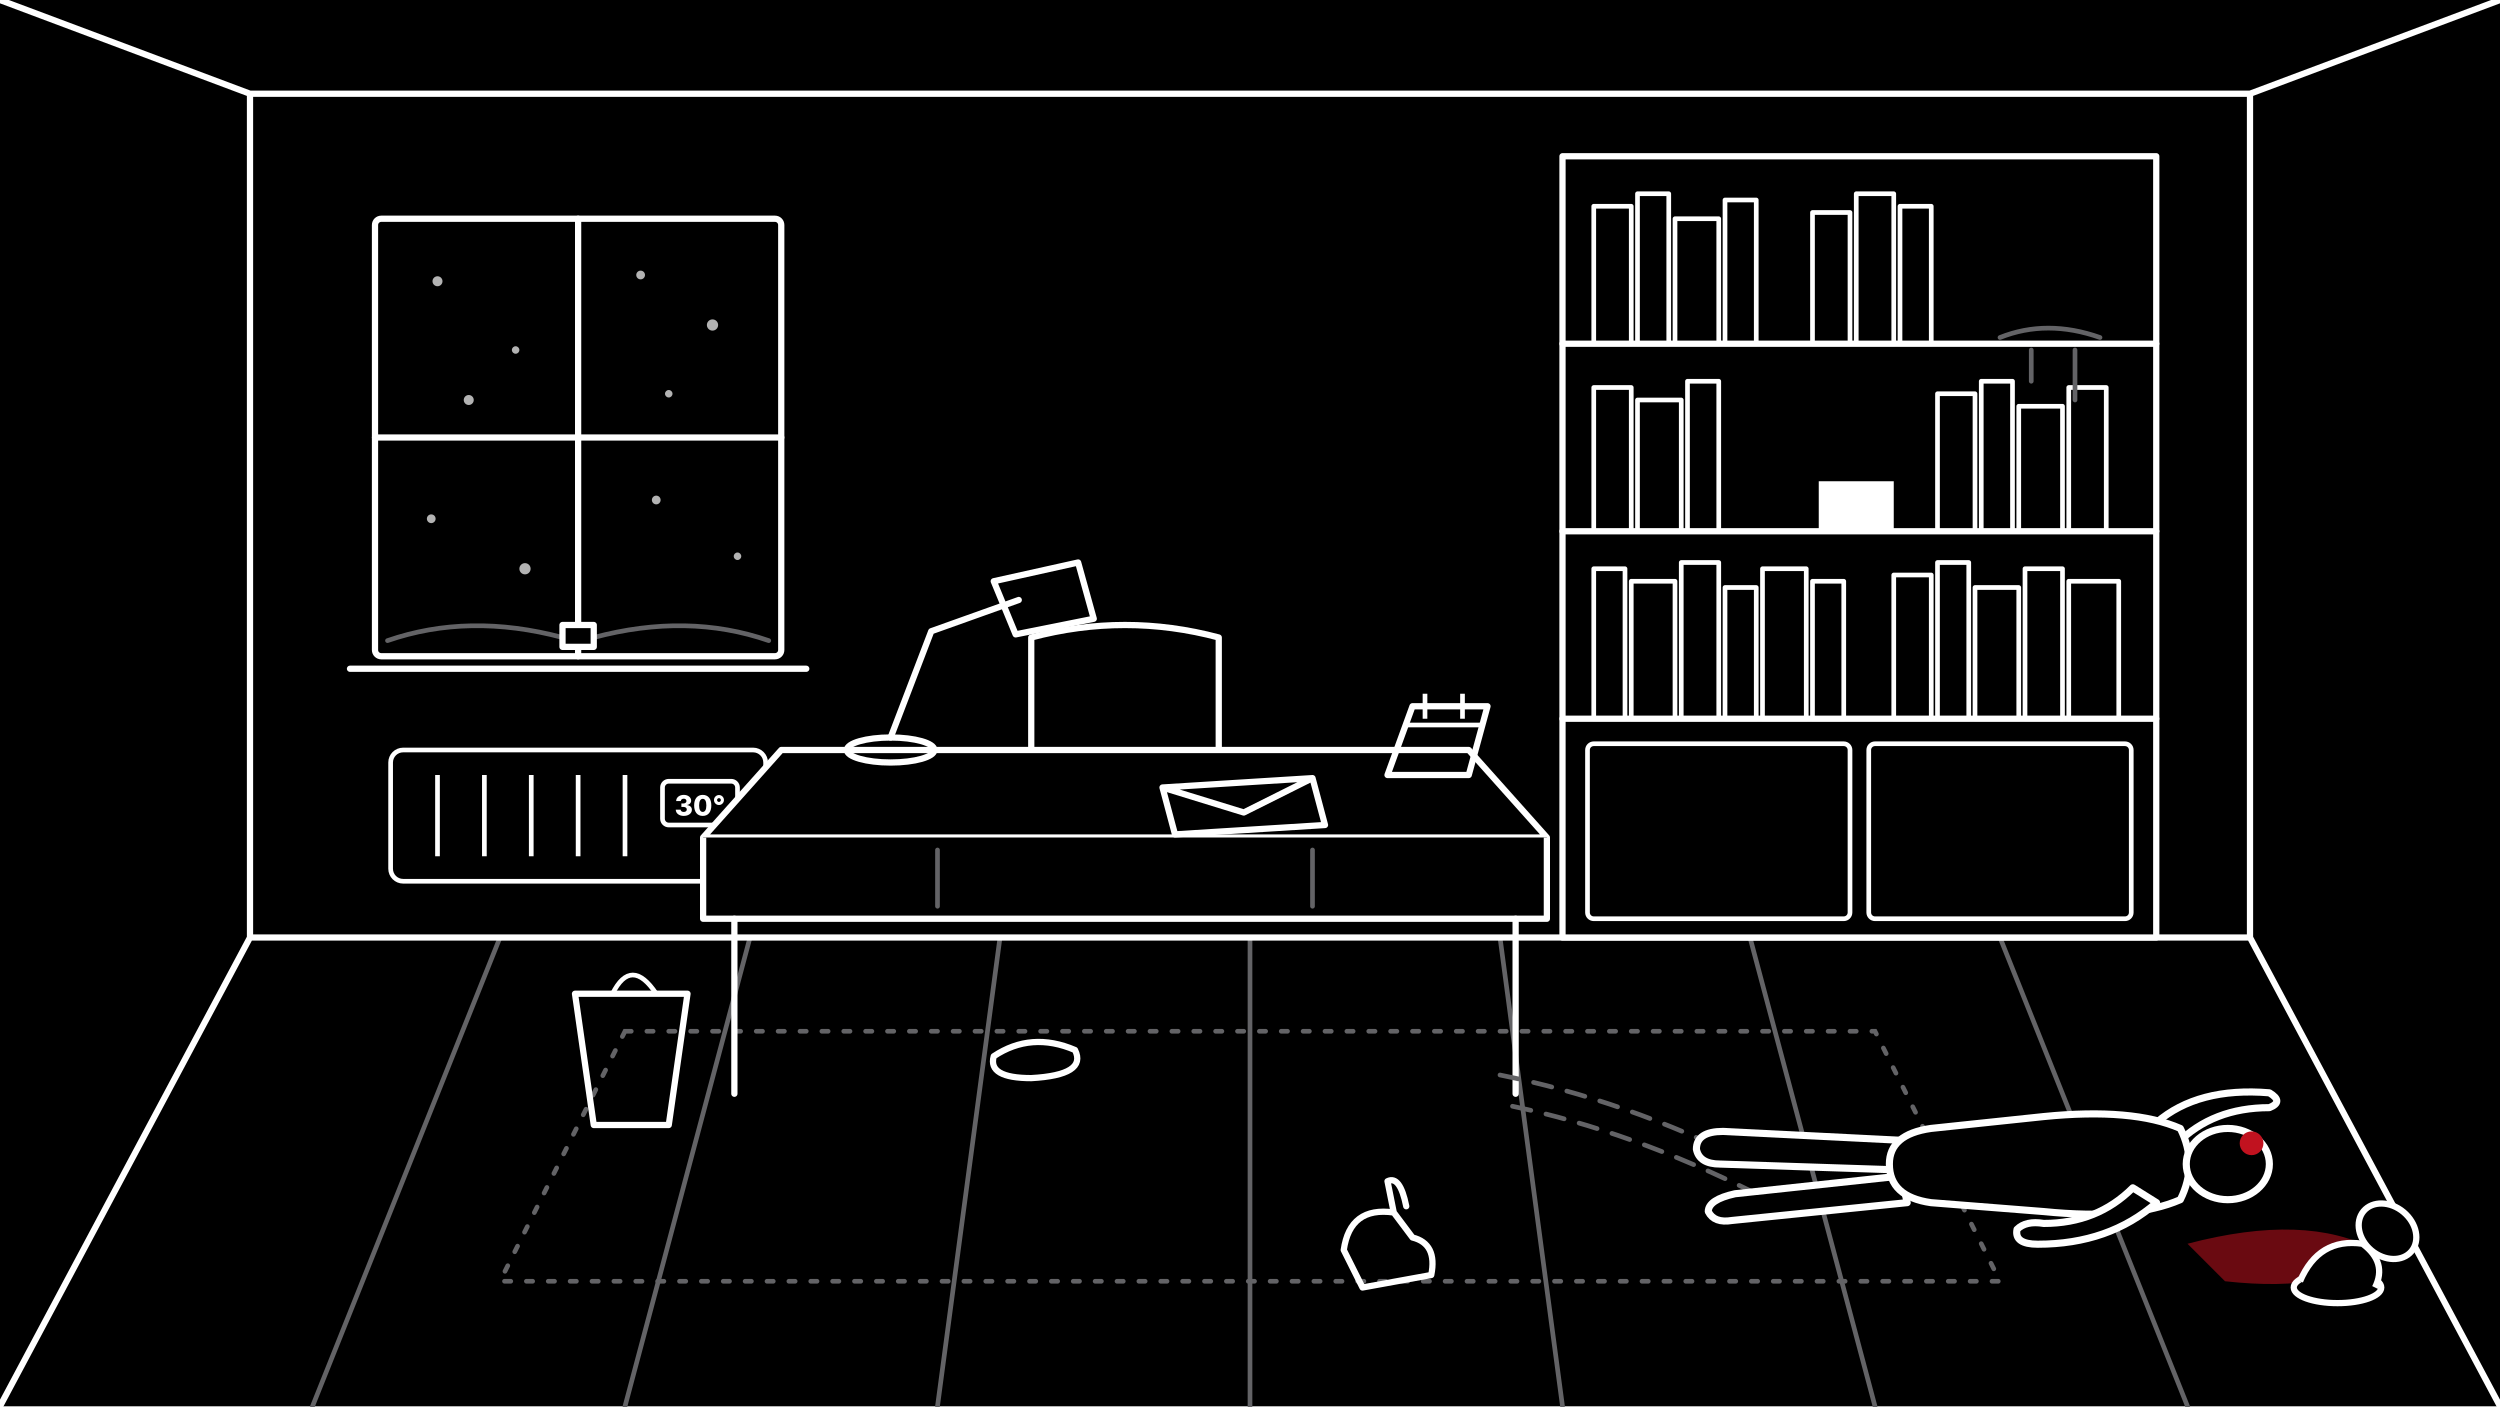
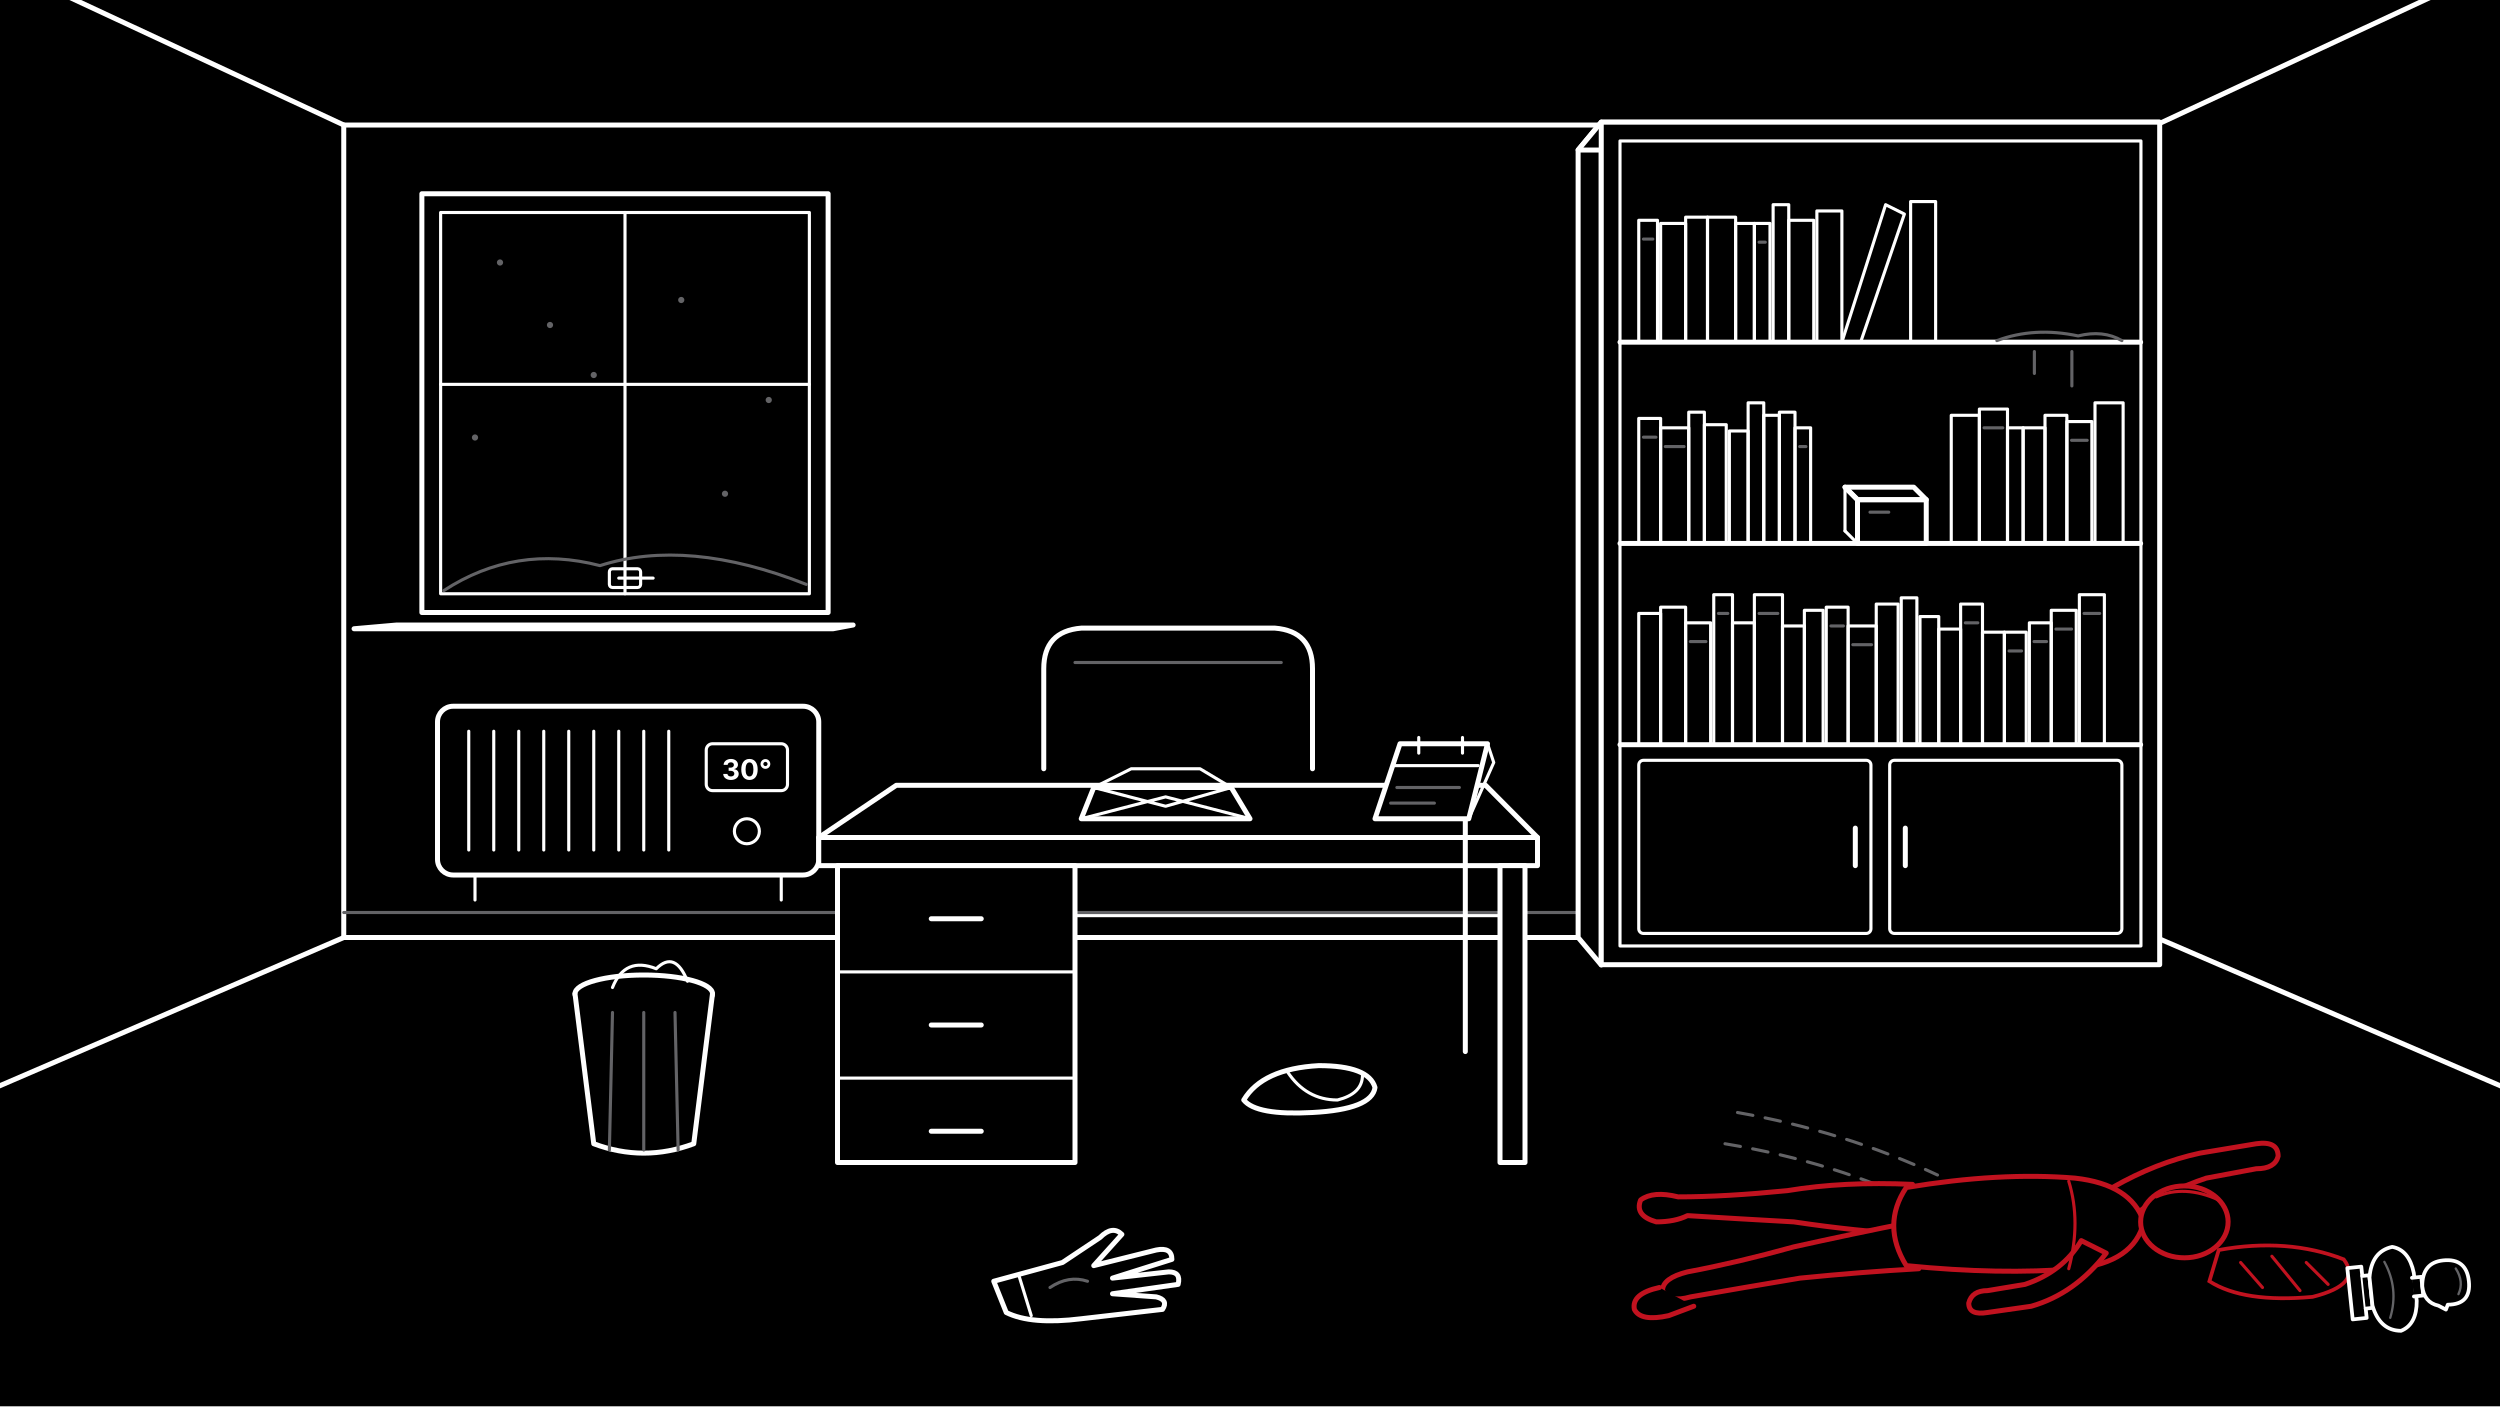
<svg xmlns="http://www.w3.org/2000/svg" viewBox="0 0 800 450">
-   <style>.w{fill:none;stroke:#fff;stroke-width:2;stroke-linejoin:round;stroke-linecap:round}.t{fill:none;stroke:#fff;stroke-width:1.5;stroke-linejoin:round}.g{fill:none;stroke:#636366;stroke-width:1.5;stroke-linecap:round}.k{fill:#000;stroke:#fff;stroke-width:2;stroke-linejoin:round}.r{fill:none;stroke:#C1121F;stroke-width:2.5;stroke-dasharray:7 5;stroke-linejoin:round}.s{fill:#fff;opacity:.7}</style>
+   <style>.w{fill:none;stroke:#fff;stroke-width:1.6;stroke-linejoin:round;stroke-linecap:round}.t{fill:none;stroke:#fff;stroke-width:1;stroke-linejoin:round;stroke-linecap:round}.g{fill:none;stroke:#636366;stroke-width:1;stroke-linejoin:round;stroke-linecap:round}.d{fill:none;stroke:#3A3A3C;stroke-width:1;stroke-linecap:round}.k{fill:#000;stroke:#fff;stroke-width:1.6;stroke-linejoin:round;stroke-linecap:round}.b{fill:#000;stroke:#C1121F;stroke-width:1.6;stroke-linejoin:round;stroke-linecap:round}.r{fill:none;stroke:#C1121F;stroke-width:1;stroke-linecap:round}</style>
  <rect width="800" height="450" fill="#000" />
-   <path class="g" d="M160 300 L100 450 M240 300 L200 450 M320 300 L300 450 M400 300 L400 450 M480 300 L500 450 M560 300 L600 450 M640 300 L700 450" />
-   <path class="w" d="M0 0 L80 30 L720 30 L800 0 M80 30 V300 H720 V30 M80 300 L0 450 M720 300 L800 450" />
-   <path class="g" d="M200 330 H600 L640 410 H160 Z" stroke-dasharray="2 5" />
-   <rect class="w" x="120" y="70" width="130" height="140" rx="2" />
-   <path class="w" d="M185 70 V210 M120 140 H250 M112 214 H258" />
-   <path class="g" d="M124 205 Q150 196 180 204 M190 204 Q220 196 246 205" stroke="#AEAEB2" />
-   <rect class="k" x="180" y="200" width="10" height="7" />
-   <g class="s">
-     <circle cx="140" cy="90" r="1.6" />
-     <circle cx="165" cy="112" r="1.2" />
-     <circle cx="150" cy="128" r="1.6" />
-     <circle cx="205" cy="88" r="1.4" />
-     <circle cx="228" cy="104" r="1.8" />
-     <circle cx="214" cy="126" r="1.2" />
-     <circle cx="138" cy="166" r="1.4" />
-     <circle cx="168" cy="182" r="1.8" />
-     <circle cx="210" cy="160" r="1.4" />
-     <circle cx="236" cy="178" r="1.2" />
+   <path class="w" d="M110.0 40.0 L690.0 40.0 L690.0 300.0 L110.0 300.0 Z" />
+   <path class="w" d="M110.0 40.0 L-470.0 -230.0" />
+   <path class="w" d="M690.0 40.0 L1270.0 -230.0" />
+   <path class="w" d="M110.0 300.0 L-470.0 550.0" />
+   <path class="w" d="M690.0 300.0 L1270.0 550.0" />
+   <path class="g" d="M110.0 292.0 L690.0 292.0" />
+   <rect class="w" x="135" y="62" width="130" height="134" />
+   <rect class="t" x="141" y="68" width="118" height="122" />
+   <path class="t" d="M200.0 68.0 L200.0 190.0" />
+   <path class="t" d="M141.0 123.0 L259.0 123.0" />
+   <path class="g" d="M142 189 Q165 174 192.0 181 Q220.0 172 258 187" />
+   <circle cx="160" cy="84" r="1" fill="#636366" />
+   <circle cx="218" cy="96" r="1" fill="#636366" />
+   <circle cx="190" cy="120" r="1" fill="#636366" />
+   <circle cx="246" cy="128" r="1" fill="#636366" />
+   <circle cx="152" cy="140" r="1" fill="#636366" />
+   <circle cx="232" cy="158" r="1" fill="#636366" />
+   <circle cx="176" cy="104" r="1" fill="#636366" />
+   <rect class="t" x="195.0" y="182" width="10" height="6" rx="1" />
+   <path class="t" d="M198.0 185.0 L209.0 185.0" />
+   <path class="w" d="M127.0 200.0 L273.0 200.0 L266.6 201.2 L113.3 201.2 Z" />
+   <rect class="w" x="140" y="226" width="122" height="54" rx="5" />
+   <path class="t" d="M150.0 234.0 L150.0 272.0" />
+   <path class="t" d="M158.0 234.0 L158.0 272.0" />
+   <path class="t" d="M166.0 234.0 L166.0 272.0" />
+   <path class="t" d="M174.0 234.0 L174.0 272.0" />
+   <path class="t" d="M182.0 234.0 L182.0 272.0" />
+   <path class="t" d="M190.0 234.0 L190.0 272.0" />
+   <path class="t" d="M198.0 234.0 L198.0 272.0" />
+   <path class="t" d="M206.0 234.0 L206.0 272.0" />
+   <path class="t" d="M214.0 234.0 L214.0 272.0" />
+   <rect class="t" x="226" y="238" width="26" height="15" rx="2" />
+   <text x="239" y="249.5" text-anchor="middle" font-family="-apple-system,system-ui,sans-serif" font-size="9" font-weight="700" fill="#fff">30°</text>
+   <circle class="t" cx="239" cy="266" r="4" />
+   <path class="t" d="M152.0 280.0 L152.0 288.0" />
+   <path class="t" d="M250.0 280.0 L250.0 288.0" />
+   <path class="k" d="M505.0 48.0 L512.4 39.1 L512.4 308.8 L505.0 300.0 Z" />
+   <path class="k" d="M505.0 48.0 L672.0 48.0 L691.0 39.1 L512.4 39.1 Z" />
+   <rect class="k" x="512.4" y="39.1" width="178.7" height="269.6" />
+   <rect class="t" x="518.4" y="45.1" width="166.7" height="257.6" />
+   <path class="w" d="M518.4 109.5 L685.0 109.5" />
+   <path class="w" d="M518.4 173.9 L685.0 173.9" />
+   <path class="w" d="M518.4 238.3 L685.0 238.3" />
+   <rect class="t" x="524.4" y="70.5" width="6" height="39" />
+   <path class="g" d="M525.9 76.5 L528.9 76.5" />
+   <rect class="t" x="531.4" y="71.5" width="8" height="38" />
+   <rect class="t" x="539.4" y="69.5" width="7" height="40" />
+   <rect class="t" x="546.4" y="69.5" width="9" height="40" />
+   <rect class="t" x="555.4" y="71.5" width="6" height="38" />
+   <rect class="t" x="561.4" y="71.5" width="5" height="38" />
+   <path class="g" d="M562.9 77.5 L564.9 77.5" />
+   <rect class="t" x="567.4" y="65.5" width="5" height="44" />
+   <rect class="t" x="572.4" y="70.5" width="8" height="39" />
+   <rect class="t" x="581.4" y="67.5" width="8" height="42" />
+   <path class="t" d="M589.4 109.5 L603.4 65.5 L609.4 68.5 L595.4 109.5" />
+   <rect class="t" x="611.4" y="64.5" width="8" height="45" />
+   <path class="g" d="M639.0 109.0 Q651.0 104.5 665.0 107.5 Q673.0 105.5 679.0 109.0" />
+   <path class="g" d="M651.0 112.5 V119.5 M663.0 112.5 V123.5" />
+   <rect class="t" x="524.4" y="133.9" width="7" height="40" />
+   <path class="g" d="M525.9 139.9 L529.9 139.9" />
+   <rect class="t" x="531.4" y="136.9" width="9" height="37" />
+   <path class="g" d="M532.9 142.9 L538.9 142.9" />
+   <rect class="t" x="540.4" y="131.9" width="5" height="42" />
+   <rect class="t" x="545.4" y="135.9" width="7" height="38" />
+   <rect class="t" x="553.4" y="137.9" width="6" height="36" />
+   <rect class="t" x="559.4" y="128.9" width="5" height="45" />
+   <rect class="t" x="564.4" y="132.9" width="5" height="41" />
+   <rect class="t" x="569.4" y="131.9" width="5" height="42" />
+   <rect class="t" x="574.4" y="136.9" width="5" height="37" />
+   <path class="g" d="M575.9 142.9 L577.9 142.9" />
+   <rect class="t" x="624.4" y="132.9" width="9" height="41" />
+   <rect class="t" x="633.4" y="130.9" width="9" height="43" />
+   <path class="g" d="M634.9 136.9 L640.9 136.9" />
+   <rect class="t" x="642.4" y="136.9" width="5" height="37" />
+   <rect class="t" x="647.4" y="136.9" width="7" height="37" />
+   <rect class="t" x="654.4" y="132.9" width="7" height="41" />
+   <rect class="t" x="661.4" y="134.9" width="8" height="39" />
+   <path class="g" d="M662.9 140.9 L667.9 140.9" />
+   <rect class="t" x="670.4" y="128.9" width="9" height="45" />
+   <path class="w" d="M594.4 173.9 L616.4 173.9 L616.4 159.9 L594.4 159.9 Z" />
+   <path class="w" d="M594.4 159.9 L616.4 159.9 L612.4 155.9 L590.4 155.9 Z" />
+   <path class="w" d="M594.4 159.9 L590.4 155.9" />
+   <path class="t" d="M590.4 155.9 L590.4 169.9" />
+   <path class="t" d="M590.4 169.9 L594.4 173.9" />
+   <path class="g" d="M598.4 163.9 L604.4 163.9" />
+   <rect class="t" x="524.4" y="196.3" width="7" height="42" />
+   <rect class="t" x="531.4" y="194.3" width="8" height="44" />
+   <rect class="t" x="539.4" y="199.3" width="8" height="39" />
+   <path class="g" d="M540.9 205.3 L545.9 205.3" />
+   <rect class="t" x="548.4" y="190.3" width="6" height="48" />
+   <path class="g" d="M549.9 196.3 L552.9 196.3" />
+   <rect class="t" x="554.4" y="199.3" width="7" height="39" />
+   <rect class="t" x="561.4" y="190.3" width="9" height="48" />
+   <path class="g" d="M562.9 196.3 L568.9 196.3" />
+   <rect class="t" x="570.4" y="200.3" width="7" height="38" />
+   <rect class="t" x="577.4" y="195.3" width="6" height="43" />
+   <rect class="t" x="584.4" y="194.3" width="7" height="44" />
+   <path class="g" d="M585.9 200.3 L589.9 200.3" />
+   <rect class="t" x="591.4" y="200.3" width="9" height="38" />
+   <path class="g" d="M592.9 206.3 L598.9 206.3" />
+   <rect class="t" x="600.4" y="193.3" width="7" height="45" />
+   <rect class="t" x="608.4" y="191.3" width="5" height="47" />
+   <rect class="t" x="614.4" y="197.3" width="6" height="41" />
+   <rect class="t" x="620.4" y="201.3" width="7" height="37" />
+   <rect class="t" x="627.4" y="193.3" width="7" height="45" />
+   <path class="g" d="M628.9 199.3 L632.9 199.3" />
+   <rect class="t" x="634.4" y="202.3" width="7" height="36" />
+   <rect class="t" x="641.4" y="202.3" width="7" height="36" />
+   <path class="g" d="M642.9 208.3 L646.9 208.3" />
+   <rect class="t" x="649.4" y="199.3" width="7" height="39" />
+   <path class="g" d="M650.9 205.3 L654.9 205.3" />
+   <rect class="t" x="656.4" y="195.3" width="8" height="43" />
+   <path class="g" d="M657.9 201.3 L662.9 201.3" />
+   <rect class="t" x="665.4" y="190.3" width="8" height="48" />
+   <path class="g" d="M666.9 196.3 L671.9 196.3" />
+   <rect class="t" x="524.4" y="243.3" width="74.3" height="55.4" rx="1.5" />
+   <rect class="t" x="604.7" y="243.3" width="74.3" height="55.4" rx="1.5" />
+   <path class="w" d="M593.7 265.0 L593.7 277.0" />
+   <path class="w" d="M609.7 265.0 L609.7 277.0" />
+   <path class="k" d="M334 246 V214 Q334 202 346 201 H408 Q420 202 420 214 V246" />
+   <path class="g" d="M344 212 H410" />
+   <path class="k" d="M286.8 251.3 L475.4 251.3 L492.0 268.0 L262.0 268.0 Z" />
+   <path class="k" d="M262.0 268.0 L492.0 268.0 L492.0 277.0 L262.0 277.0 Z" />
+   <path class="k" d="M268.0 277.0 L344.0 277.0 L344.0 372.0 L268.0 372.0 Z" />
+   <path class="t" d="M268.0 311.0 L344.0 311.0" />
+   <path class="t" d="M268.0 345.0 L344.0 345.0" />
+   <path class="w" d="M298.0 294.0 L314.0 294.0" />
+   <path class="w" d="M298.0 328.0 L314.0 328.0" />
+   <path class="w" d="M298.0 362.0 L314.0 362.0" />
+   <path class="t" d="M344.0 293.0 L486.0 293.0" />
+   <path class="k" d="M480.0 277.0 L488.0 277.0 L488.0 372.0 L480.0 372.0 Z" />
+   <path class="w" d="M468.9 258.6 L468.9 336.5" />
+   <path class="w" d="M346.0 262.0 L400.0 262.0 L394.0 252.0 L350.0 252.0 Z" />
+   <path class="t" d="M346 262 L373 255 L400 262 M350 252 L373 258 L394 252" />
+   <path class="t" d="M350 252 L362 246 L384 246 L394 252" />
+   <path class="k" d="M440 262 L448 238 H476 L470 262 Z" />
+   <path class="t" d="M470 262 L478 244 L476 238" />
+   <path class="t" d="M446.0 245.0 L473.0 245.0" />
+   <path class="t" d="M454 236 V241" />
+   <path class="t" d="M468 236 V241" />
+   <path class="g" d="M447 252 H467 M445 257 H459" />
+   <path class="k" d="M398 352 Q404 342 422 341 Q438 341 440 348 Q439 355 420 356 Q402 357 398 352 Z" />
+   <path class="t" d="M412 343 Q418 352 428 352 Q436 350 436 344" />
+   <ellipse class="k" cx="206" cy="318" rx="22" ry="6" />
+   <path class="k" d="M184 318 L190 366 Q206 372 222 366 L228 318" />
+   <path class="g" d="M196 324 L195.0 368" />
+   <path class="g" d="M206 324 L206.0 368" />
+   <path class="g" d="M216 324 L217.0 368" />
+   <path class="t" d="M196 316 Q200 306 210 310 Q216 304 220 314" />
+   <path class="g" d="M556 356 Q590 362 620 376 M552 366 Q588 372 616 386" stroke-dasharray="5 4" />
+   <g class="b">
+     <path d="M612 379 Q590 378 572 381 Q552 383 537 383 Q529 381 525 384 Q523 389 530 391 Q536 391 540 389 Q556 390 574 391 Q594 394 612 395 Z" />
+     <path d="M612 391 Q592 395 574 399 Q556 404 540 407 Q532 409 532 413 Q534 417 541 415 Q558 412 576 409 Q596 407 614 406 Z" />
+     <path d="M676 380 Q690 372 704 369 L722 366 Q729 365 729 370 Q728 374 722 374 L706 377 Q694 381 684 388 Z" />
+     <path d="M610 380 Q640 375 664 377 Q682 379 686 391 Q683 404 664 406 Q640 408 610 405 Q602 392 610 380 Z" />
+     <path d="M674 401 Q664 414 650 418 L636 420 Q630 421 630 417 Q631 413 636 413 L648 411 Q660 407 666 397 Z" />
+     <ellipse cx="699" cy="391" rx="14" ry="11.5" />
  </g>
-   <rect class="t" x="125" y="240" width="120" height="42" rx="4" />
-   <path class="t" d="M140 248 V274 M155 248 V274 M170 248 V274 M185 248 V274 M200 248 V274" />
-   <rect class="t" x="212" y="250" width="24" height="14" rx="2" />
-   <text x="224" y="261" text-anchor="middle" font-family="-apple-system,system-ui,sans-serif" font-size="9" font-weight="800" fill="#fff">30°</text>
-   <rect class="k" x="500" y="50" width="190" height="250" />
-   <path class="w" d="M500 110 H690 M500 170 H690 M500 230 H690" />
-   <g class="t">
-     <rect x="510" y="66" width="12" height="44" />
-     <rect x="524" y="62" width="10" height="48" />
-     <rect x="536" y="70" width="14" height="40" />
-     <rect x="552" y="64" width="10" height="46" />
-     <rect x="580" y="68" width="12" height="42" />
-     <rect x="594" y="62" width="12" height="48" />
-     <rect x="608" y="66" width="10" height="44" />
-     <rect x="510" y="124" width="12" height="46" />
-     <rect x="524" y="128" width="14" height="42" />
-     <rect x="540" y="122" width="10" height="48" />
-     <rect x="620" y="126" width="12" height="44" />
-     <rect x="634" y="122" width="10" height="48" />
-     <rect x="646" y="130" width="14" height="40" />
-     <rect x="662" y="124" width="12" height="46" />
-     <rect x="510" y="182" width="10" height="48" />
-     <rect x="522" y="186" width="14" height="44" />
-     <rect x="538" y="180" width="12" height="50" />
-     <rect x="552" y="188" width="10" height="42" />
-     <rect x="564" y="182" width="14" height="48" />
-     <rect x="580" y="186" width="10" height="44" />
-     <rect x="606" y="184" width="12" height="46" />
-     <rect x="620" y="180" width="10" height="50" />
-     <rect x="632" y="188" width="14" height="42" />
-     <rect x="648" y="182" width="12" height="48" />
-     <rect x="662" y="186" width="16" height="44" />
-     <rect x="508" y="238" width="84" height="56" rx="2" />
-     <rect x="598" y="238" width="84" height="56" rx="2" />
+   <path class="b" d="M531 412 Q522 414 523 419 Q525 423 534 421 L542 418" />
+   <path class="r" d="M690 383 Q699 379 710 384 M662 378 Q666 391 662 406" />
+   <path d="M710 400 Q732 396 750 403 Q756 411 740 415 Q718 417 707 410 Z" fill="none" stroke="#C1121F" stroke-width="1.2" />
+   <path class="r" d="M717 404 L724 412 M727 402 L736 413 M738 404 L745 411" />
+   <g transform="translate(752 414) rotate(84) scale(0.75)">
+     <g class="k">
+       <path d="M-11 0 H11 V-6 H-11 Z" />
+       <path d="M-7 -6 V-9 H7 V-6" />
+       <path d="M-6 -9 Q-17 -11 -18 -20 Q-16 -27 -6 -28 H6 Q16 -27 18 -20 Q17 -11 6 -9 Z" />
+       <path d="M-4 -27 V-31 H4 V-27" />
+       <path d="M0 -51 Q-10 -51 -10 -41 Q-10 -32 0 -31 Q7 -31 9 -37 L11 -40 L9 -41 Q10 -51 0 -51 Z" />
+     </g>
+     <path class="g" d="M-6 -46 Q0 -49 5 -46 M-12 -16 Q0 -21 12 -16" />
  </g>
-   <rect x="582" y="154" width="24" height="16" fill="#fff" />
-   <path class="g" d="M640 108 Q655 102 672 108 M650 112 V122 M664 112 V128" stroke="#AEAEB2" />
-   <path class="k" d="M330 240 V204 Q360 196 390 204 V240" />
-   <path class="k" d="M250 240 H470 L495 268 H225 Z" />
-   <path class="k" d="M225 268 V294 H495 V268" />
-   <path class="w" d="M235 294 V350 M485 294 V350" />
-   <path class="g" d="M300 272 V290 M420 272 V290" />
-   <ellipse class="w" cx="285" cy="240" rx="14" ry="4" />
-   <path class="w" d="M285 236 L298 202 L326 192 M318 186 L345 180 L350 198 L325 203 Z" />
-   <path class="w" d="M372 252 L420 249 L424 264 L376 267 Z M372 252 L398 260 L420 249" />
-   <path class="w" d="M444 248 L452 226 H476 L470 248 Z" />
-   <path class="t" d="M450 232 H474 M456 222 V230 M468 222 V230" />
-   <path class="w" d="M184 318 H220 L214 360 H190 Z" />
-   <path class="t" d="M196 318 Q202 306 210 318" />
-   <path class="w" d="M318 338 Q330 330 344 336 Q348 344 330 345 Q316 345 318 338 Z" />
-   <path class="g" d="M480 344 Q520 352 560 372 M484 354 Q522 362 562 382" stroke="#AEAEB2" stroke-dasharray="6 5" />
-   <path d="M700 398 Q738 388 760 400 Q748 414 712 410 Z" fill="#C1121F" opacity=".55" />
-   <g transform="translate(540 344) scale(0.95 0.95)">
-     <g fill="#000" stroke="#fff" stroke-width="2.4" stroke-linejoin="round" stroke-linecap="round">
-       <path d="M158 16 Q172 4 196 6 Q201 9 196 11 Q177 11 165 23 Z" />
-       <path d="M72 22 L12 19 Q3 19 3 25 Q4 30 11 30 L72 32 Z" />
-       <path d="M72 34 L16 40 Q7 42 7 46 Q9 50 15 49 L74 43 Z" />
-       <path d="M166 18 Q150 11 120 14 L82 18 Q68 20 68 30 Q68 41 82 43 L120 46 Q150 49 166 42 Q172 30 166 18 Z" />
-       <path d="M158 43 Q142 57 118 57 Q110 57 111 52 Q114 49 120 50 Q138 50 150 38 Z" />
-       <ellipse cx="182" cy="30" rx="14" ry="12" />
-     </g>
-     <circle cx="190" cy="23" r="4" fill="#C1121F" />
-   </g>
-   <g class="k">
-     <ellipse cx="748" cy="412" rx="14" ry="5" />
-     <path d="M736 410 Q742 396 756 398 Q764 404 760 412" />
-     <ellipse cx="764" cy="394" rx="8" ry="10" transform="rotate(-50 764 394)" />
-   </g>
-   <path class="w" d="M430 400 Q432 386 446 388 L452 396 Q460 398 458 408 L436 412 Z M446 388 L444 378 Q448 376 450 386" />
+   <path class="k" d="M318 410 L340 404 L352 396 Q356 392 359 395 L350 405 L370 400 Q375 399 375 403 L356 409 L374 407 Q378 407 377 411 L356 414 L370 415 Q374 416 372 419 L346 422 Q330 424 322 420 Z" />
+   <path class="t" d="M318 410 L322 420 M326 408 L330 421" />
+   <path class="g" d="M336 412 Q342 408 348 410" />
</svg>
